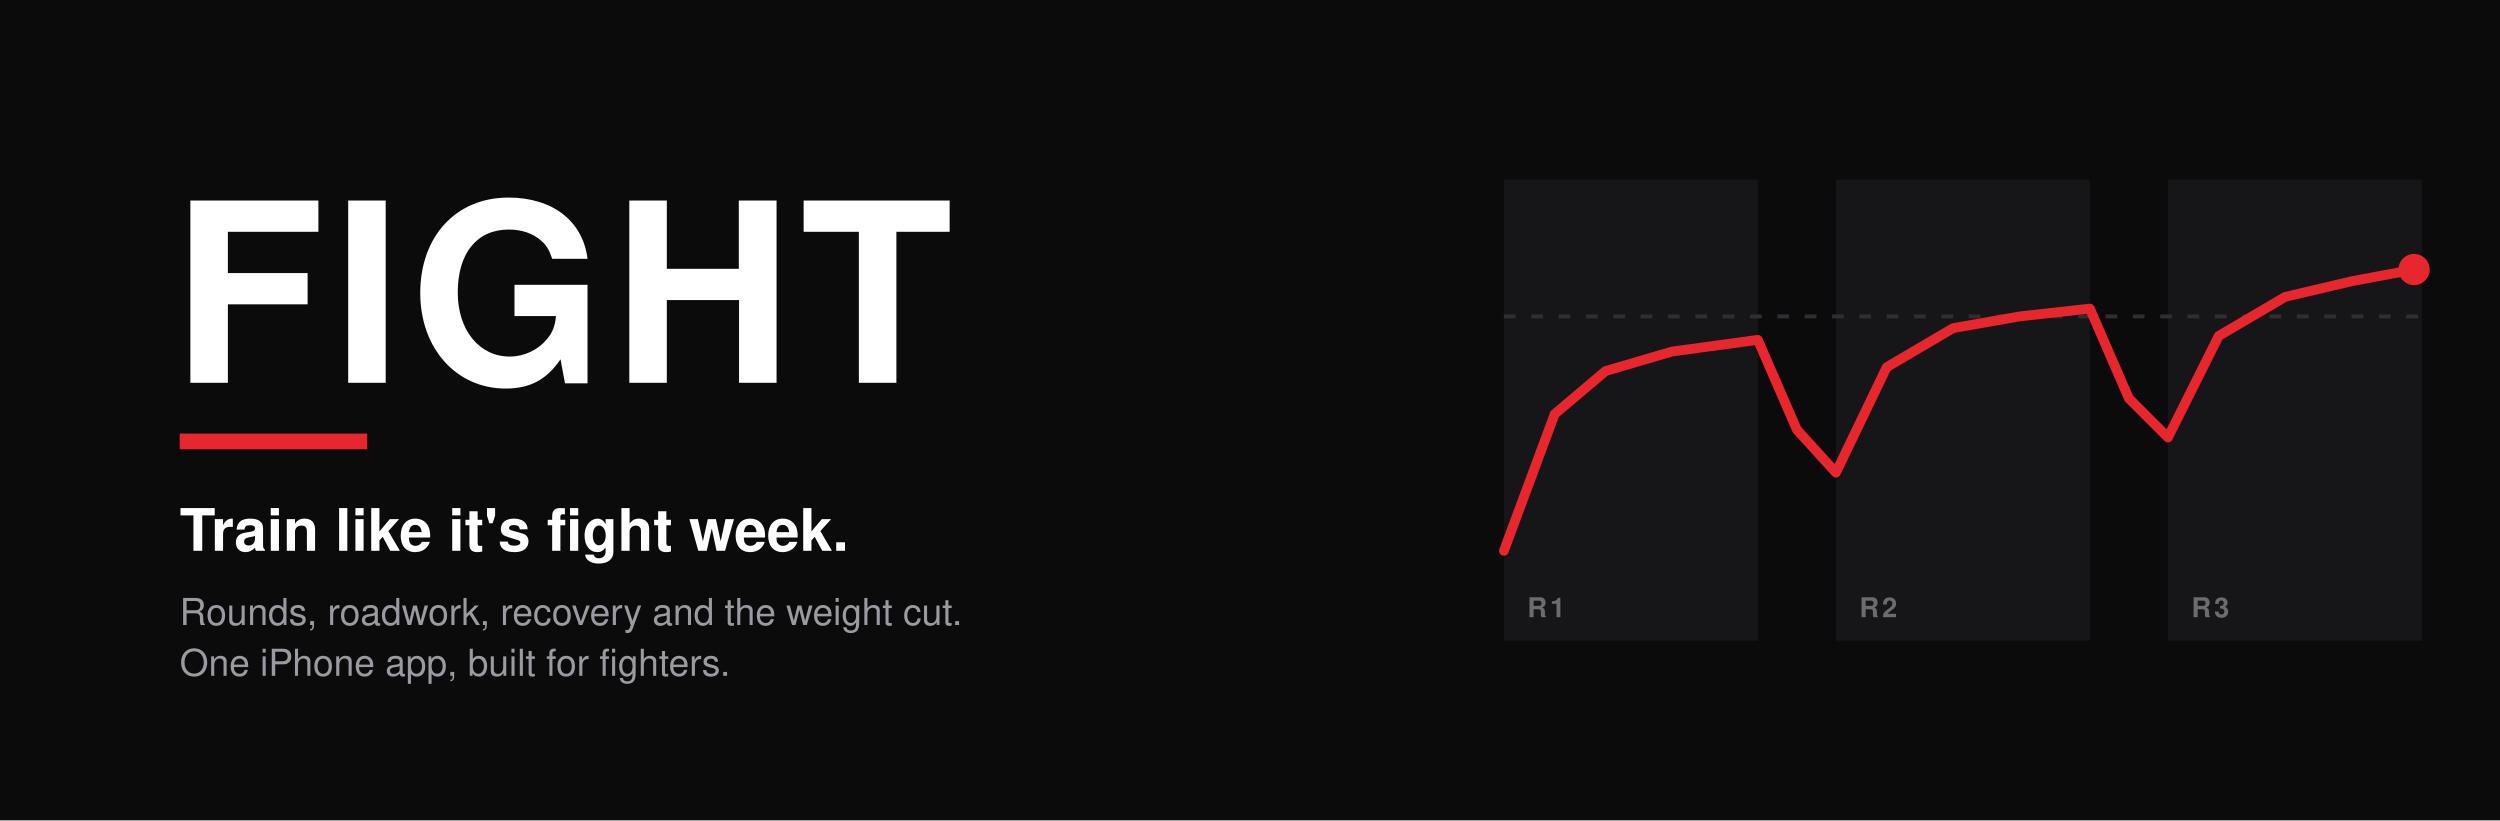
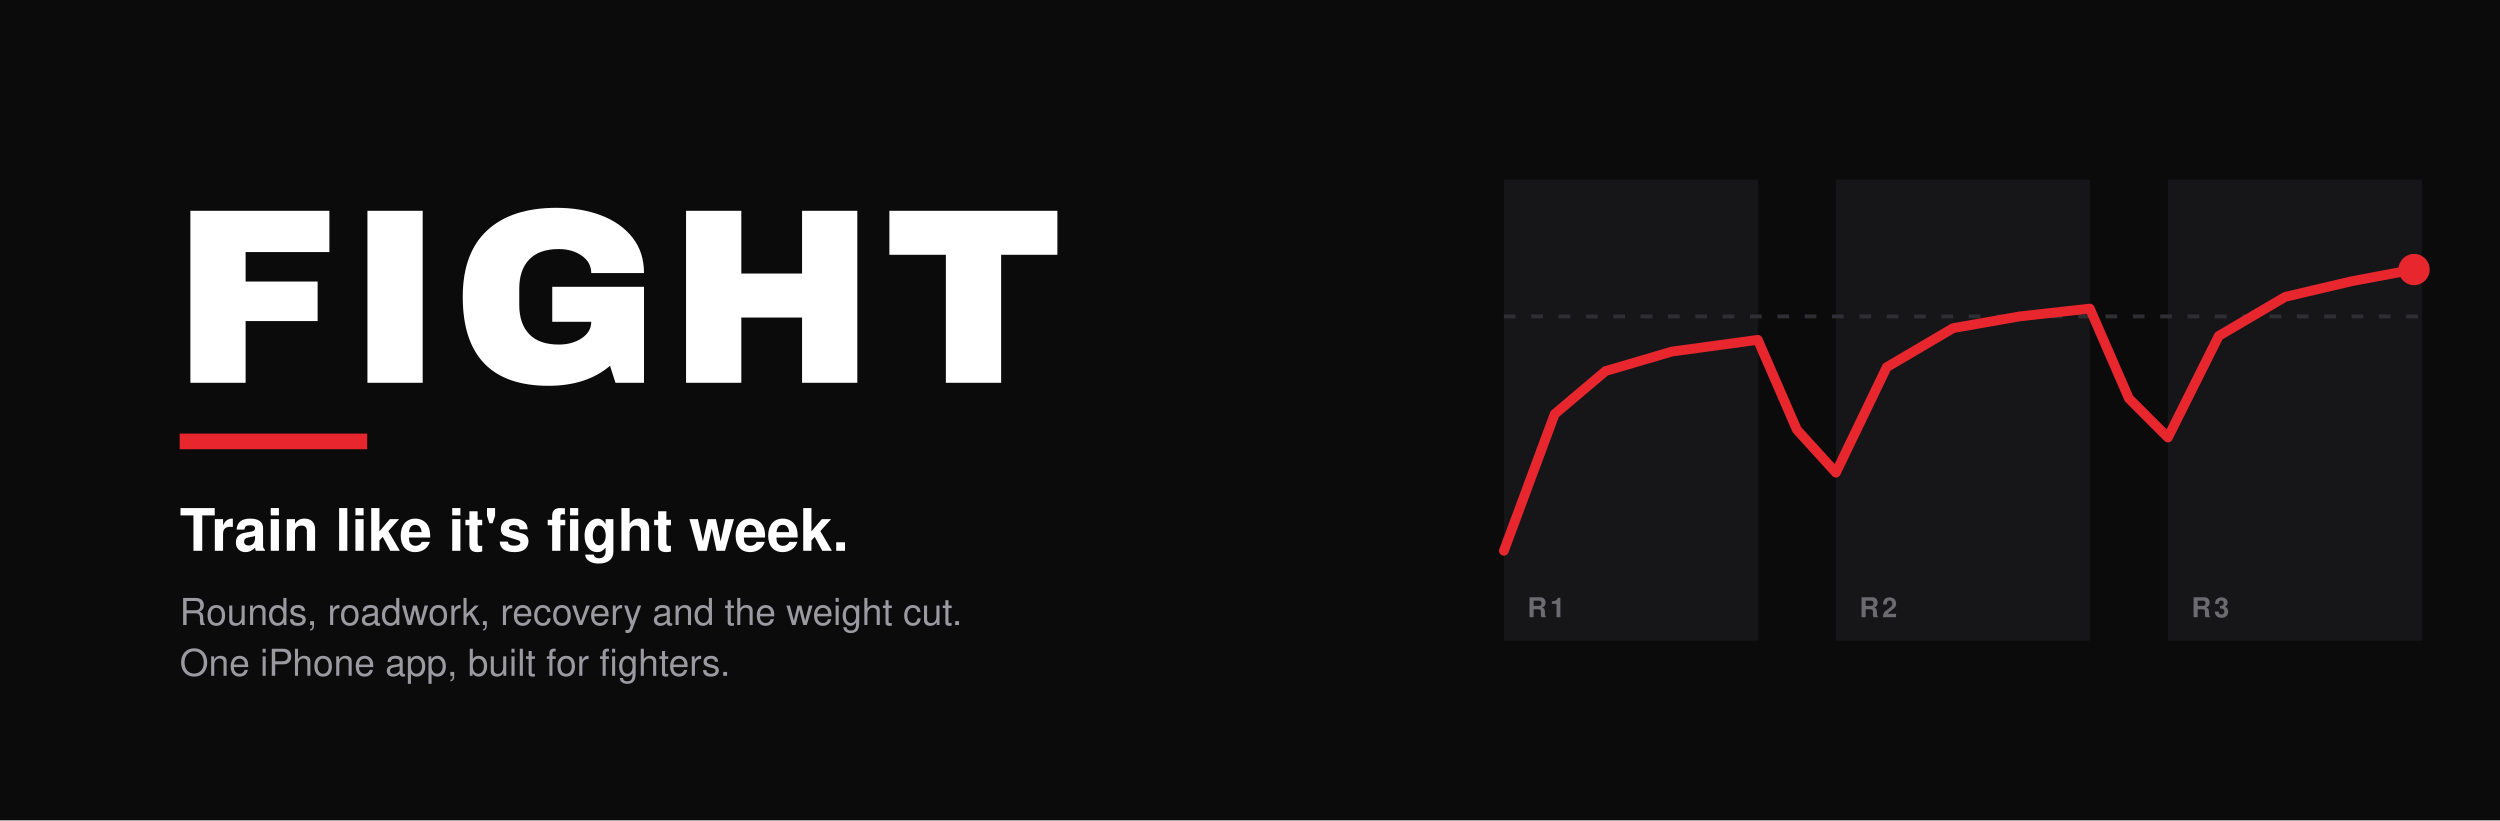
<svg xmlns="http://www.w3.org/2000/svg" viewBox="0 0 1280 420" width="1280" height="420" role="img" aria-label="FIGHT. Train like it's fight week.">
  <rect width="1280" height="420" fill="#0B0B0C" />
  <g transform="translate(770 92)">
    <rect x="0" y="0" width="130" height="236" fill="#161618" />
    <rect x="170" y="0" width="130" height="236" fill="#161618" />
    <rect x="340" y="0" width="130" height="236" fill="#161618" />
    <g font-family="'Helvetica Neue', Helvetica, Arial, sans-serif" font-size="14" font-weight="700" fill="#6B6B70" letter-spacing="1.5">
      <text x="12" y="224">R1</text>
      <text x="182" y="224">R2</text>
      <text x="352" y="224">R3</text>
    </g>
    <line x1="0" y1="70" x2="470" y2="70" stroke="#2E2E33" stroke-width="2" stroke-dasharray="6 8" />
    <polyline fill="none" stroke="#E8262E" stroke-width="5" stroke-linejoin="round" stroke-linecap="round" points="0,190 26,120 52,98 86,88 130,82 150,128 170,150 196,96 230,76 264,70 300,66 320,112 340,132 366,80 400,60 434,52 466,46" />
    <circle cx="466" cy="46" r="8" fill="#E8262E" />
  </g>
-   <text x="88" y="196" font-family="'Helvetica Neue', Helvetica, 'Arial Black', Arial, sans-serif" font-size="128" font-weight="900" fill="#FFFFFF" letter-spacing="4">FIGHT</text>
+   <path fill="#FFFFFF" d="M97.472 107.936H168.64V129.056H125.76V144.16H162.624V164.384H125.76V196.0H97.472ZM188.128 196.0V107.936H216.416V196.0ZM329.728 139.808H302.72Q302.72 134.304 297.856 130.912Q292.992 127.52 286.08 127.52Q276.096 127.52 270.976 132.832Q265.856 138.144 265.856 147.872V156.064Q265.856 165.792 270.976 171.104Q276.096 176.416 286.08 176.416Q292.992 176.416 297.856 173.152Q302.72 169.888 302.72 164.768H282.752V146.848H329.728V196.0H315.136L312.32 187.296Q300.288 197.536 280.832 197.536Q258.944 197.536 247.936 186.08Q236.928 174.624 236.928 151.968Q236.928 129.568 249.408 117.984Q261.888 106.4 284.928 106.4Q297.6 106.4 307.712 110.24Q317.824 114.08 323.776 121.568Q329.728 129.056 329.728 139.808ZM410.656 196.0V162.592H379.552V196.0H351.264V107.936H379.552V140.064H410.656V107.936H438.944V196.0ZM512.576 130.464V196.0H484.288V130.464H455.36V107.936H541.376V130.464Z" />
  <rect x="92" y="222" width="96" height="8" fill="#E8262E" />
  <g font-family="'Helvetica Neue', Helvetica, Arial, sans-serif">
    <text x="92" y="282" font-size="30" font-weight="700" fill="#FFFFFF">Train like it's fight week.</text>
    <text x="92" y="320" font-size="19" font-weight="400" fill="#9A9AA0">Rounds, roadwork, recovery and the weight cut.</text>
    <text x="92" y="346" font-size="19" font-weight="400" fill="#9A9AA0">One iPhone app, built for fighters.</text>
  </g>
</svg>
